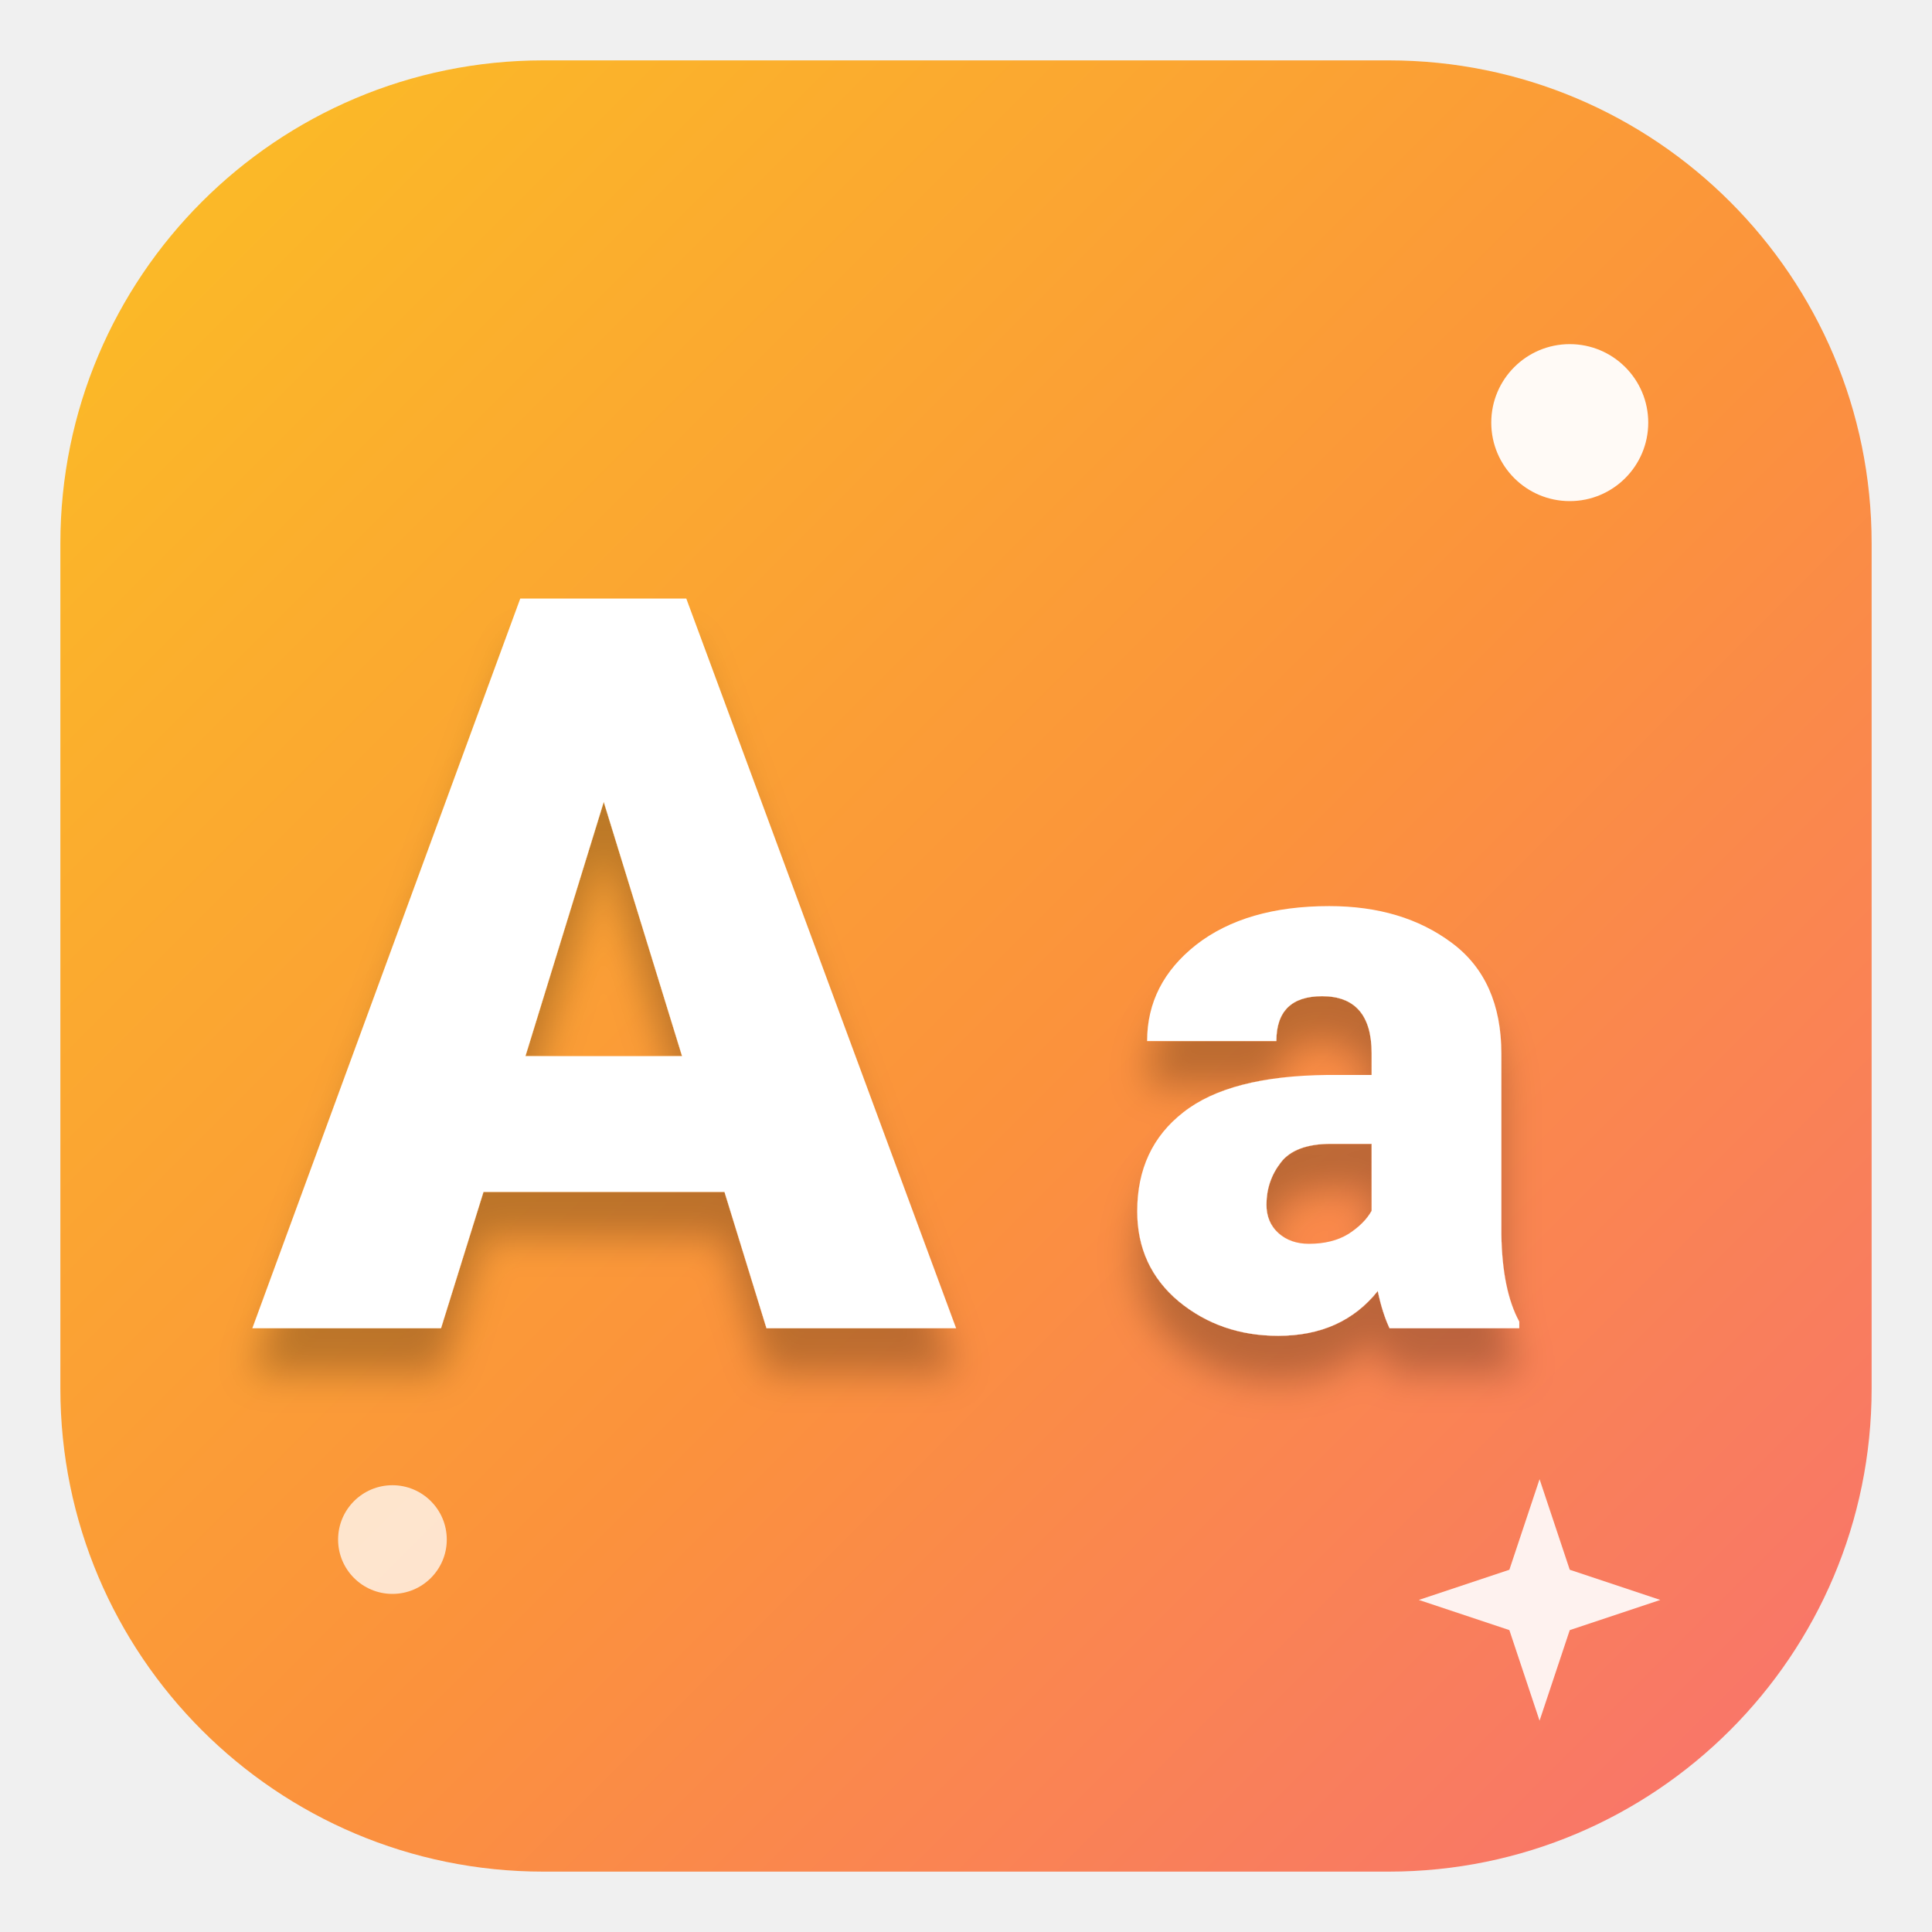
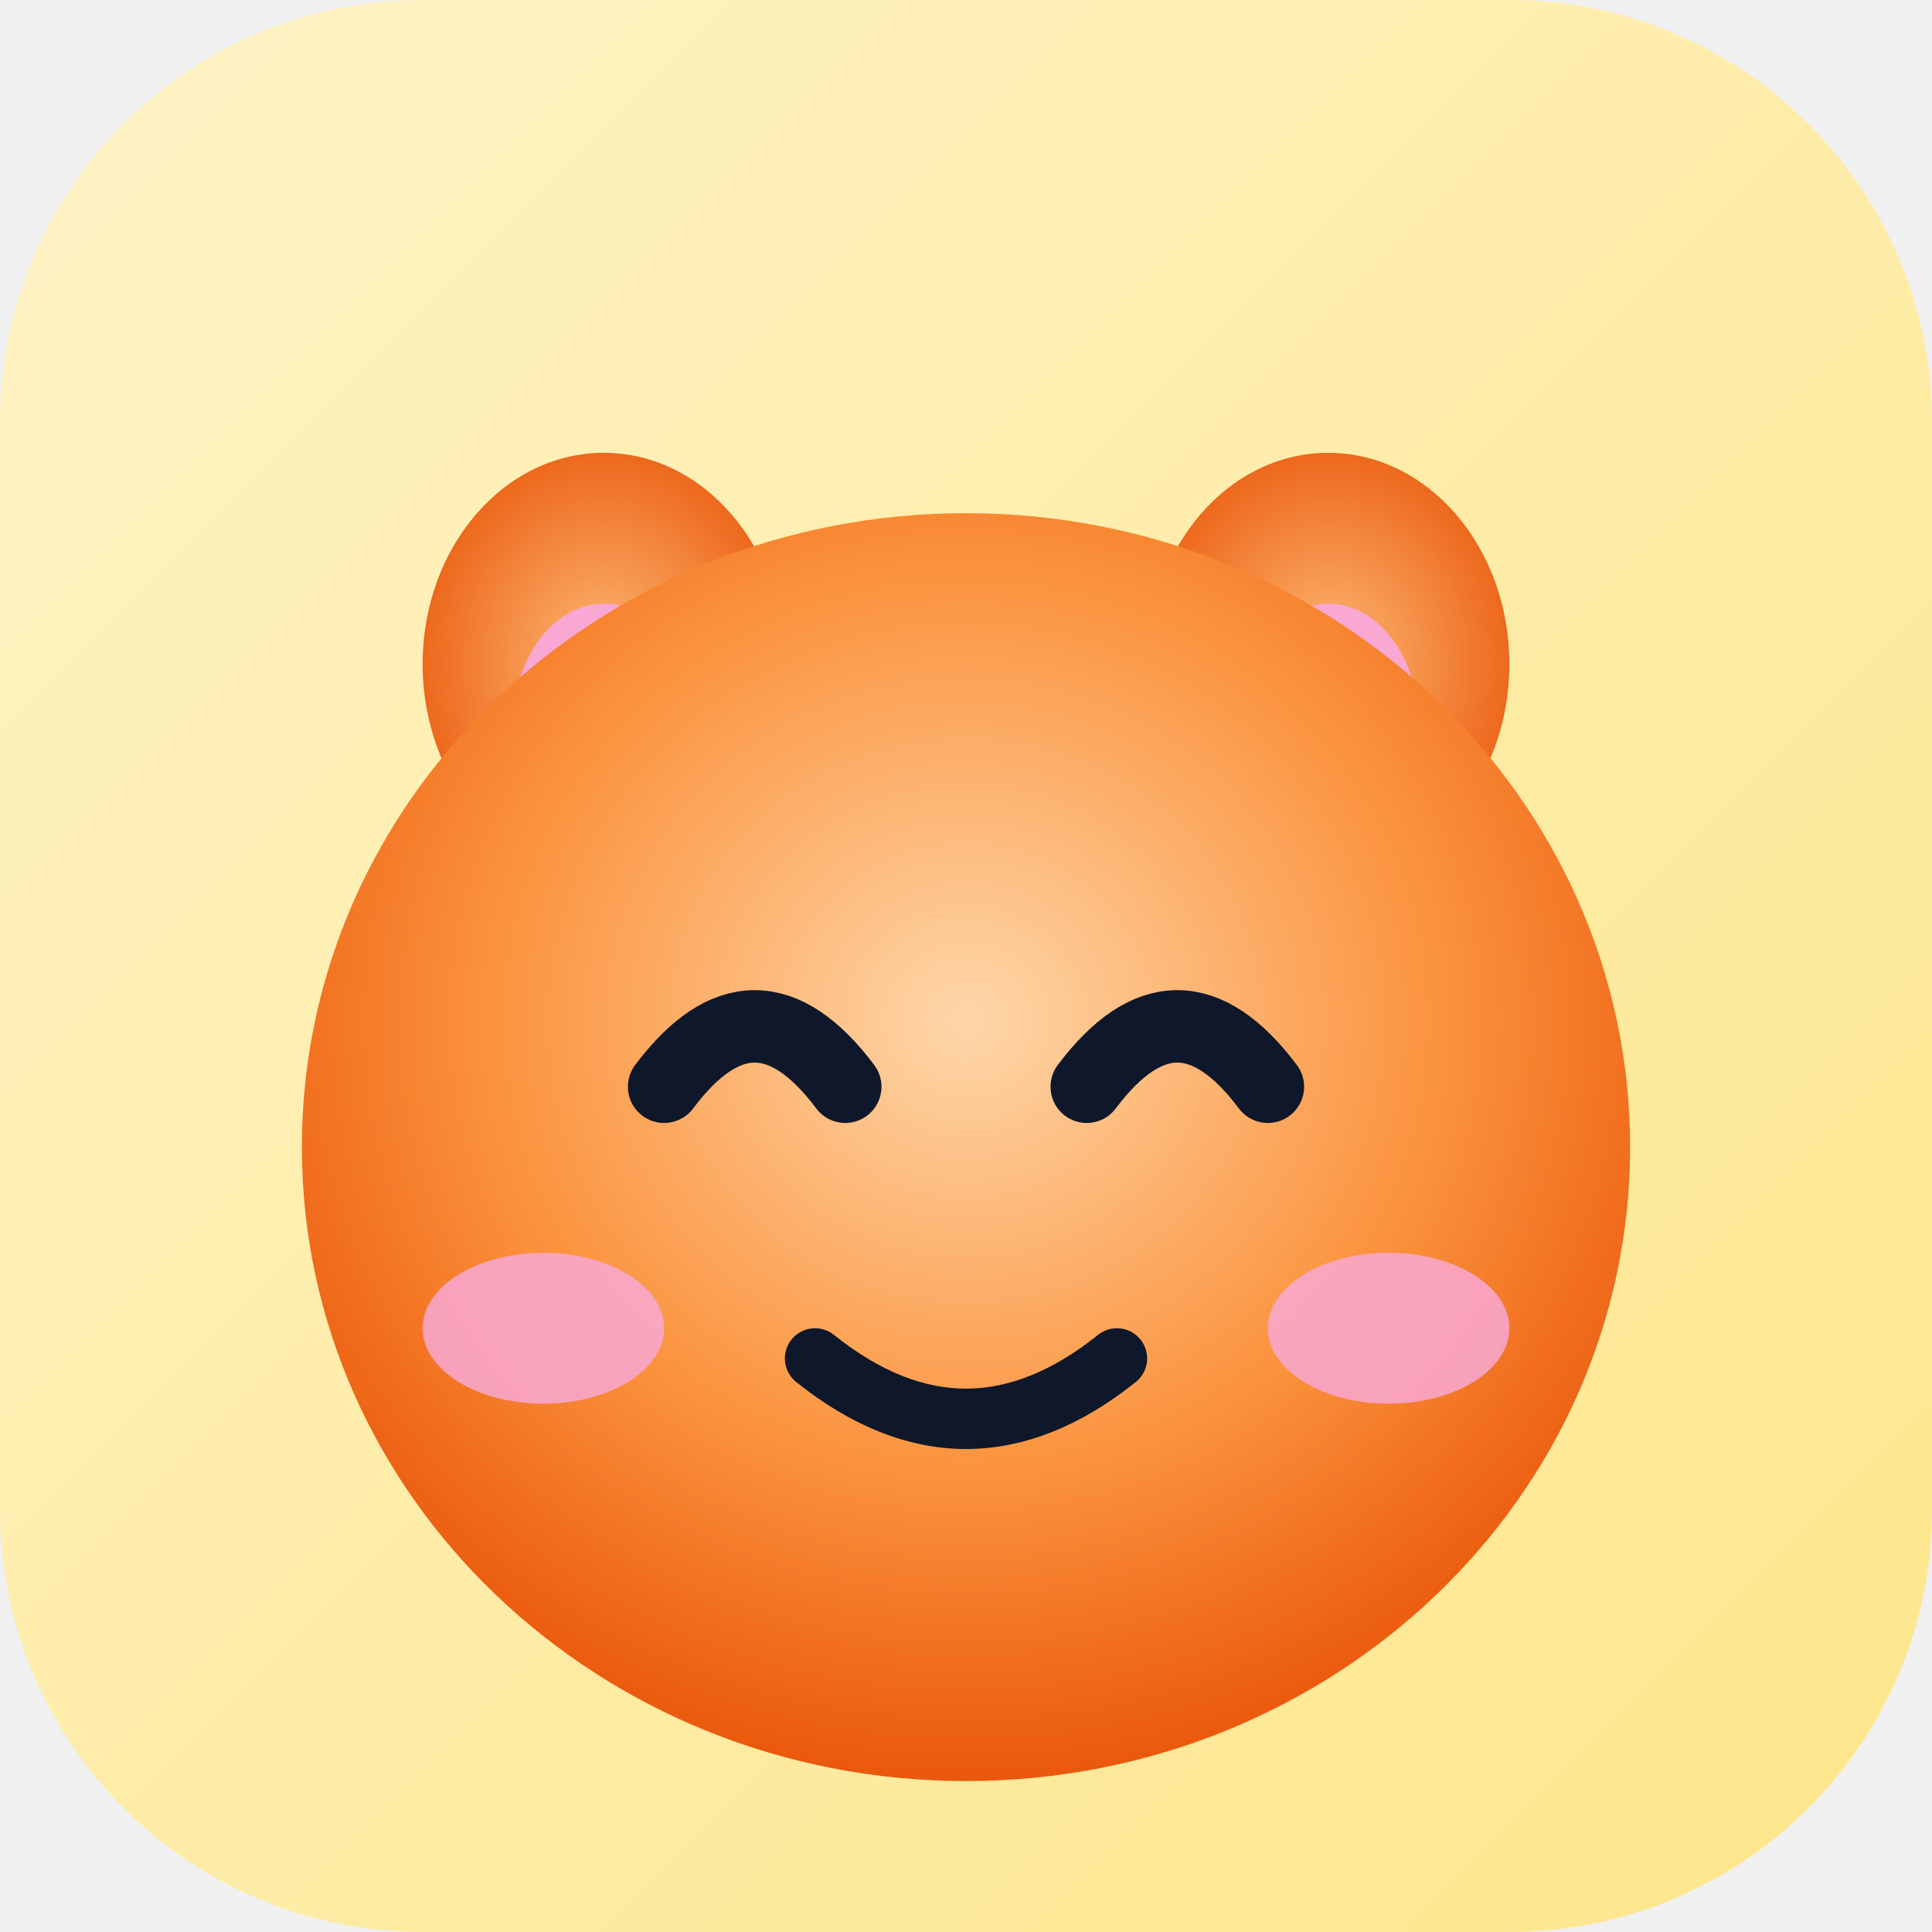
- <svg xmlns="http://www.w3.org/2000/svg" viewBox="0 0 64 64" role="img" aria-label="Belajar Membaca">
+ <svg xmlns="http://www.w3.org/2000/svg" viewBox="0 0 64 64" role="img" aria-label="Bita - Belajar Membaca">
  <defs>
    <linearGradient id="bg" x1="0" y1="0" x2="1" y2="1">
-       <stop offset="0%" stop-color="#fbbf24" />
-       <stop offset="55%" stop-color="#fb923c" />
-       <stop offset="100%" stop-color="#f87171" />
+       <stop offset="0%" stop-color="#fef3c7" />
+       <stop offset="100%" stop-color="#fde68a" />
    </linearGradient>
-     <filter id="shadow" x="-20%" y="-20%" width="140%" height="140%">
-       <feDropShadow dx="0" dy="1.5" stdDeviation="0.6" flood-color="#000" flood-opacity="0.25" />
-     </filter>
+     <radialGradient id="body" cx="50%" cy="40%" r="60%">
+       <stop offset="0%" stop-color="#fed7aa" />
+       <stop offset="60%" stop-color="#fb923c" />
+       <stop offset="100%" stop-color="#ea580c" />
+     </radialGradient>
+     <radialGradient id="ear" cx="50%" cy="50%" r="60%">
+       <stop offset="0%" stop-color="#fdba74" />
+       <stop offset="100%" stop-color="#ea580c" />
+     </radialGradient>
  </defs>
-   <rect x="2" y="2" width="60" height="60" rx="16" ry="16" fill="url(#bg)" />
-   <g filter="url(#shadow)" font-family="ui-sans-serif, system-ui, -apple-system, 'Segoe UI', Roboto, sans-serif" font-weight="900">
-     <text x="20" y="44" text-anchor="middle" font-size="34" fill="#ffffff">A</text>
-     <text x="44" y="44" text-anchor="middle" font-size="26" fill="#ffffff">a</text>
-   </g>
-   <circle cx="52" cy="14" r="2.6" fill="#ffffff" opacity="0.95" />
-   <circle cx="13" cy="51" r="1.8" fill="#ffffff" opacity="0.75" />
-   <path d="M50 52 L51 49 L52 52 L55 53 L52 54 L51 57 L50 54 L47 53 Z" fill="#ffffff" opacity="0.9" />
+   <rect x="0" y="0" width="64" height="64" rx="14" ry="14" fill="url(#bg)" />
+   <ellipse cx="20" cy="22" rx="6" ry="7" fill="url(#ear)" />
+   <ellipse cx="44" cy="22" rx="6" ry="7" fill="url(#ear)" />
+   <ellipse cx="20" cy="24" rx="3" ry="4" fill="#f9a8d4" />
+   <ellipse cx="44" cy="24" rx="3" ry="4" fill="#f9a8d4" />
+   <ellipse cx="32" cy="38" rx="22" ry="21" fill="url(#body)" />
+   <ellipse cx="18" cy="44" rx="4" ry="2.5" fill="#f9a8d4" opacity="0.85" />
+   <ellipse cx="46" cy="44" rx="4" ry="2.5" fill="#f9a8d4" opacity="0.85" />
+   <path d="M 22 36 Q 25 32 28 36" stroke="#0f172a" stroke-width="2.4" fill="none" stroke-linecap="round" />
+   <path d="M 36 36 Q 39 32 42 36" stroke="#0f172a" stroke-width="2.4" fill="none" stroke-linecap="round" />
+   <path d="M 27 45 Q 32 49 37 45" stroke="#0f172a" stroke-width="2" fill="none" stroke-linecap="round" />
</svg>
